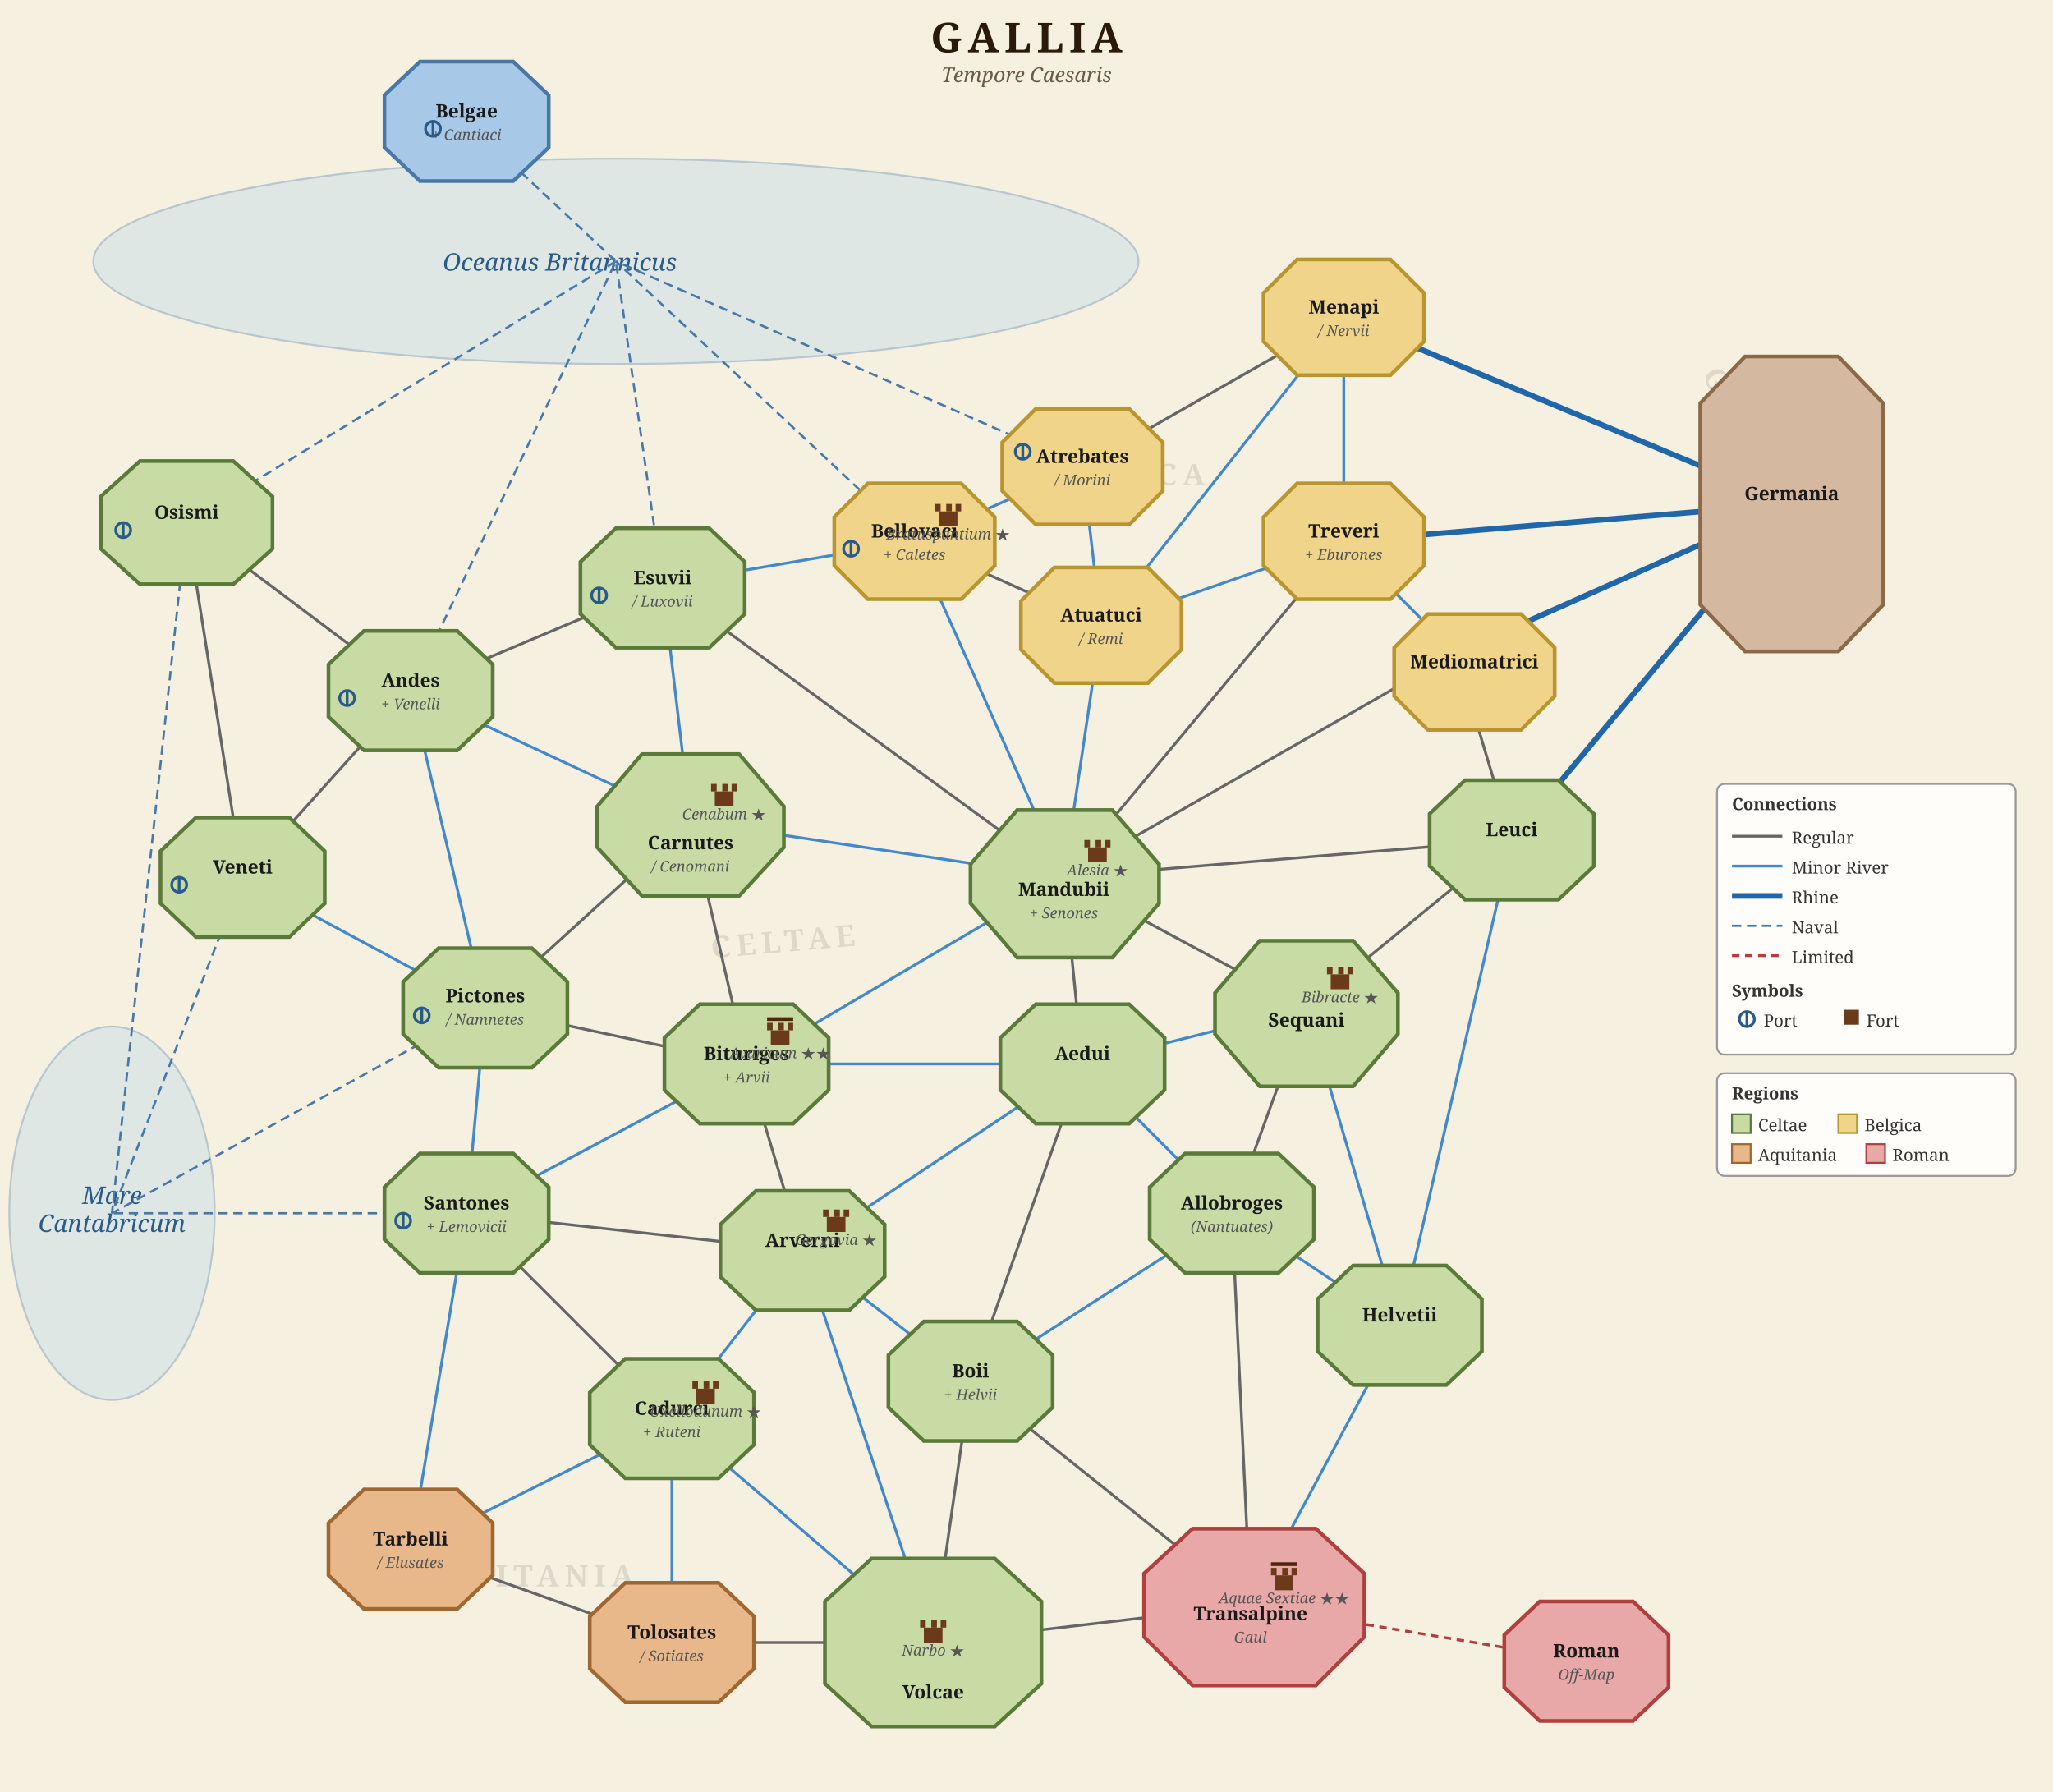
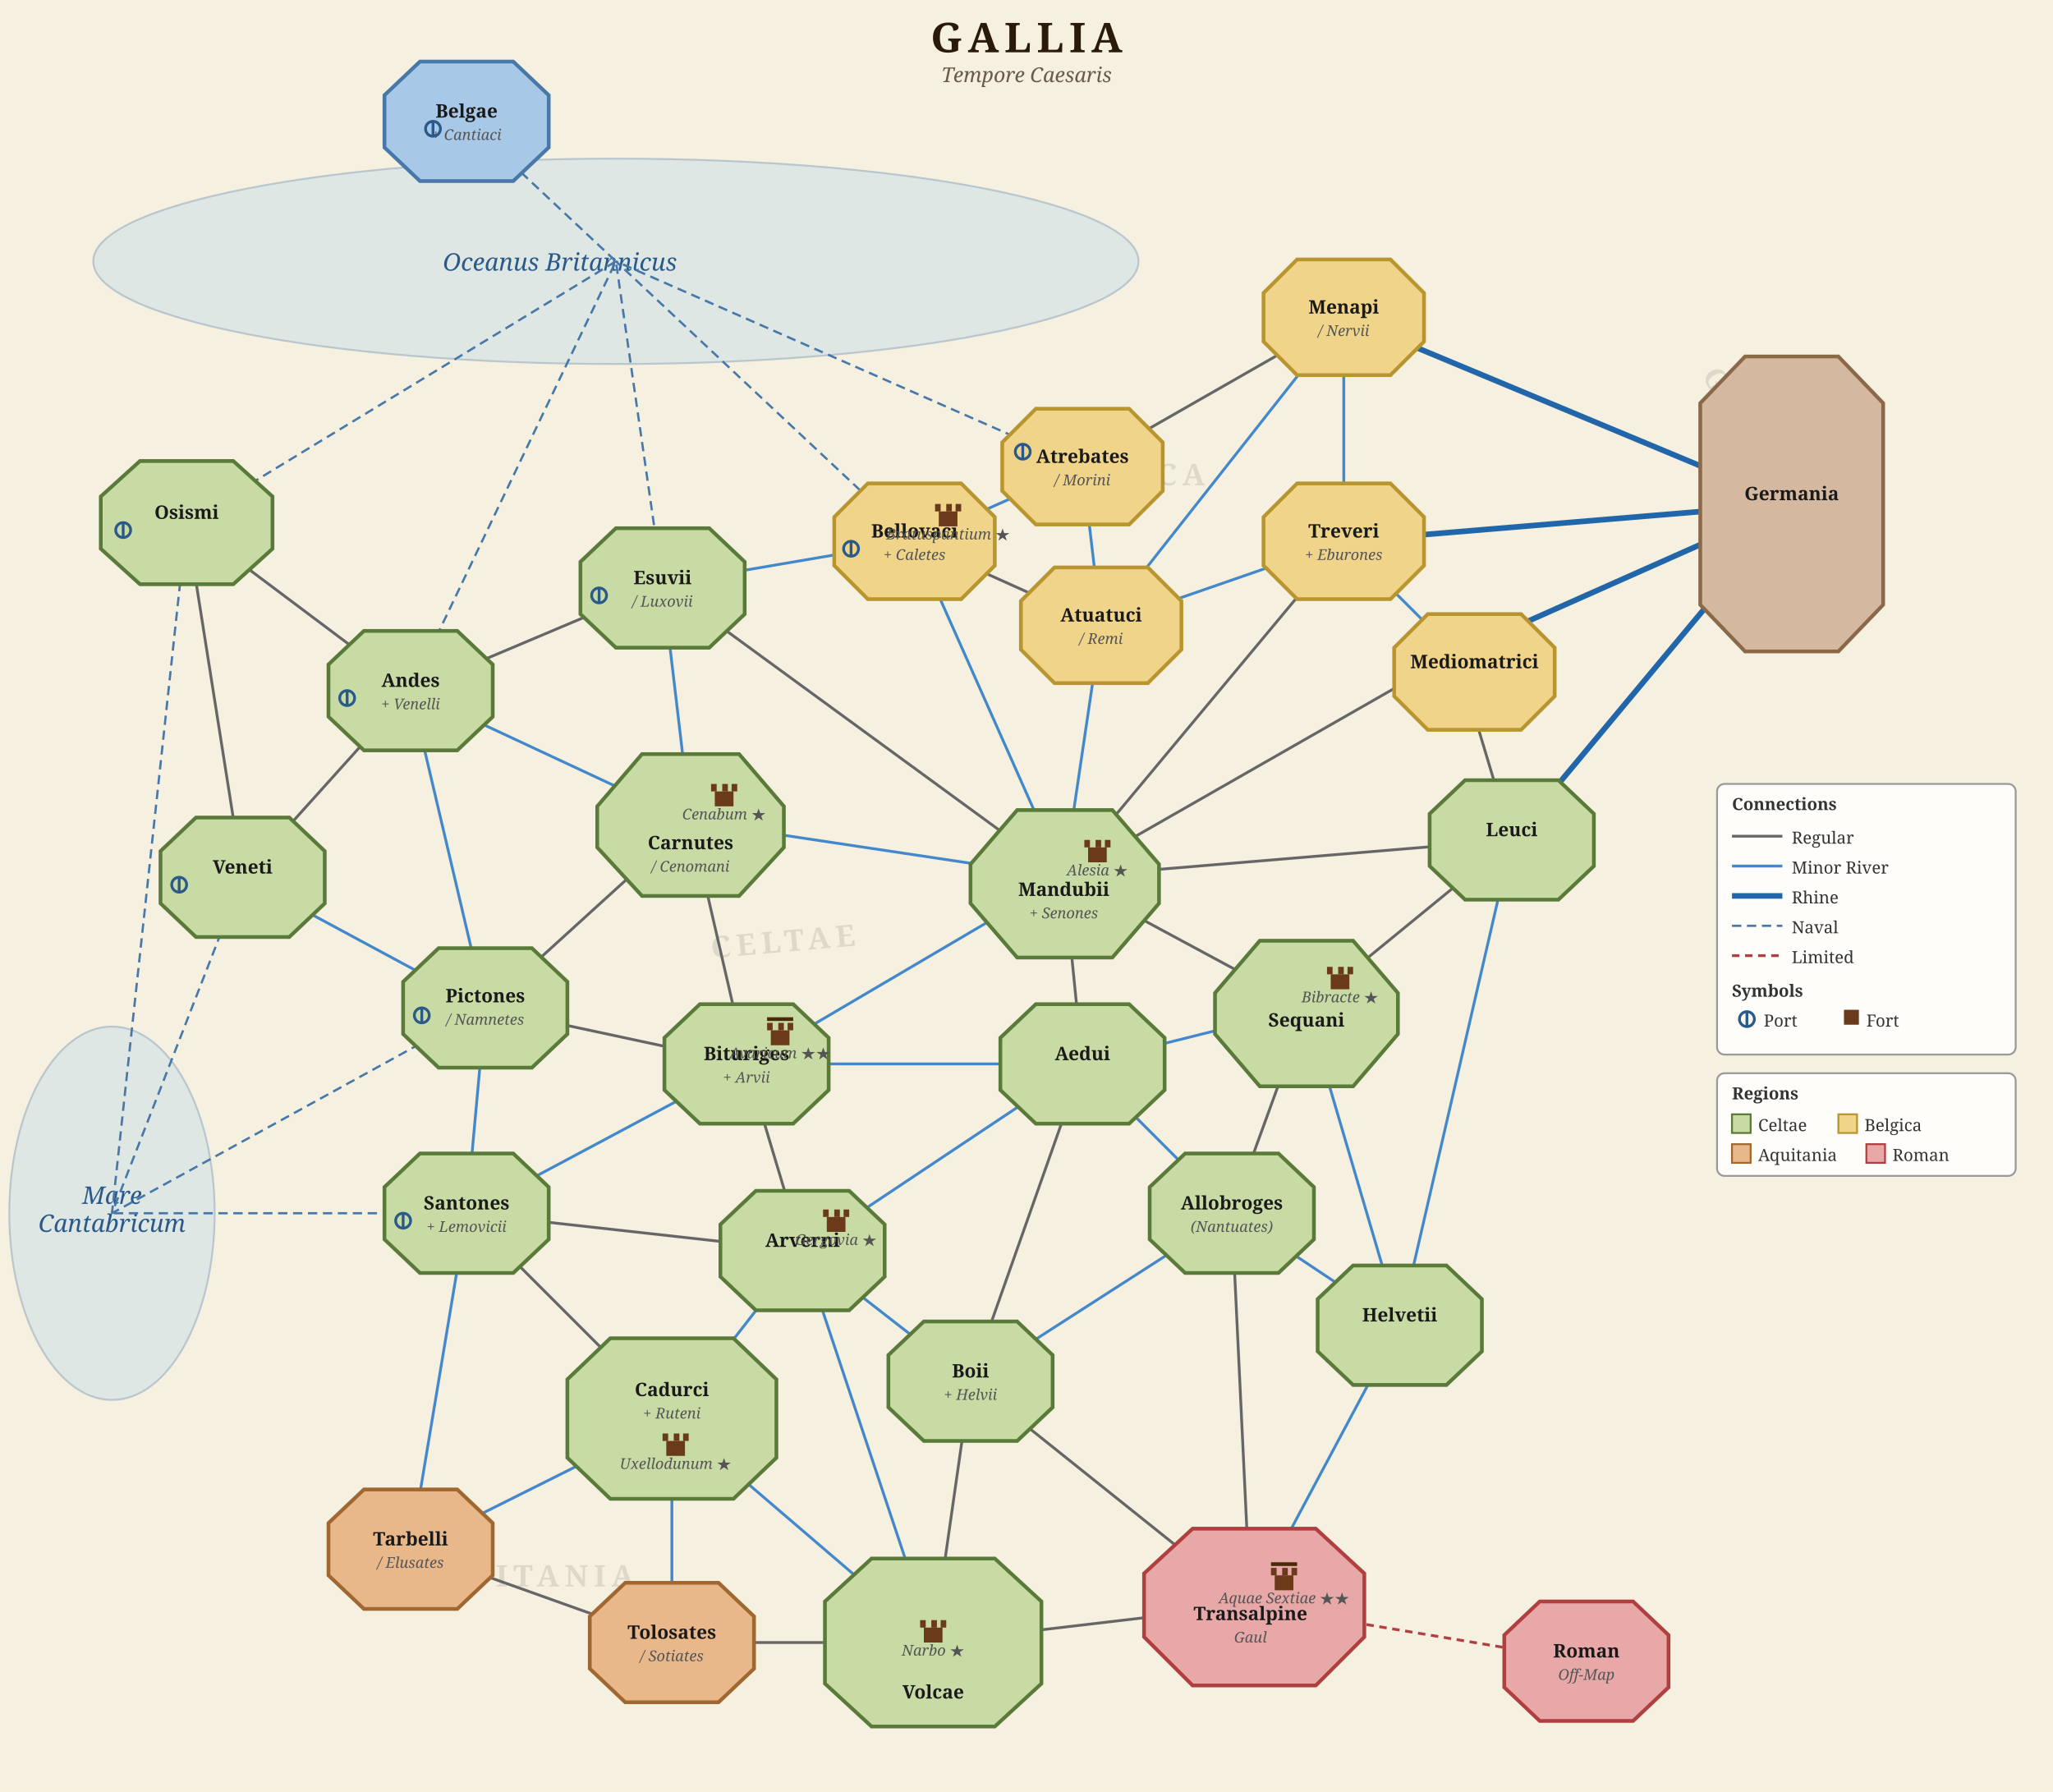
<svg xmlns="http://www.w3.org/2000/svg" viewBox="0 0 1100 960" width="1100" height="960">
  <defs>
    <style>
      .region-celtae { fill: #c8dba5; stroke: #5a7a3a; }
      .region-belgica { fill: #f0d48a; stroke: #b8952e; }
      .region-aquitania { fill: #e8b88a; stroke: #a06830; }
      .region-britannia { fill: #a8c8e8; stroke: #4878a8; }
      .region-germania { fill: #d4b8a0; stroke: #8a6848; }
      .region-roman { fill: #e8a8a8; stroke: #b04040; }
      .region-sea { fill: #b8d8ef; stroke: #4878a8; stroke-width: 1; }

      .area-shape { stroke-width: 2; cursor: pointer; }
      .area-shape:hover { filter: brightness(1.08); }

      .label { font-family: 'Georgia', serif; font-size: 10px; fill: #1a1a1a; text-anchor: middle; pointer-events: none; font-weight: bold; }
      .label-small { font-family: 'Georgia', serif; font-size: 8px; fill: #555; text-anchor: middle; pointer-events: none; font-style: italic; }
      .label-sea { font-family: 'Georgia', serif; font-size: 13px; fill: #2a5a8a; text-anchor: middle; font-style: italic; pointer-events: none; }
      .label-region { font-family: 'Georgia', serif; font-size: 16px; fill: rgba(0,0,0,0.10); text-anchor: middle; font-weight: bold; font-variant: small-caps; letter-spacing: 3px; pointer-events: none; }

      .conn-regular { stroke: #666; stroke-width: 1.5; fill: none; }
      .conn-minor_river { stroke: #4488cc; stroke-width: 1.5; fill: none; }
      .conn-major_river { stroke: #2266aa; stroke-width: 3; fill: none; }
      .conn-naval { stroke: #4878a8; stroke-width: 1.2; fill: none; stroke-dasharray: 5,3; }
      .conn-limited { stroke: #b04040; stroke-width: 1.5; fill: none; stroke-dasharray: 4,3; }

      .fort-icon { fill: #6a3a1a; }
      .legend-text { font-family: 'Georgia', serif; font-size: 9px; fill: #333; }
    </style>
  </defs>
  <rect width="1100" height="960" fill="#f5f0e0" />
  <text x="550" y="28" text-anchor="middle" font-family="Georgia, serif" font-size="22" font-weight="bold" fill="#2a1a0a" letter-spacing="3">GALLIA</text>
  <text x="550" y="44" text-anchor="middle" font-family="Georgia, serif" font-size="11" fill="#6a5a4a" font-style="italic">Tempore Caesaris</text>
  <ellipse cx="60" cy="650" rx="55" ry="100" class="region-sea" opacity="0.35" />
  <ellipse cx="330" cy="140" rx="280" ry="55" class="region-sea" opacity="0.35" />
  <text x="60" y="645" class="label-sea" font-size="10">Mare</text>
  <text x="60" y="660" class="label-sea" font-size="10">Cantabricum</text>
  <text x="300" y="145" class="label-sea">Oceanus Britannicus</text>
  <text x="420" y="510" class="label-region" transform="rotate(-5, 420, 510)">CELTAE</text>
  <text x="600" y="260" class="label-region">BELGICA</text>
  <text x="280" y="850" class="label-region">AQUITANIA</text>
  <text x="940" y="250" class="label-region" transform="rotate(60, 940, 250)">GERMANIA</text>
  <line x1="100" y1="280" x2="130" y2="470" class="conn-regular" />
  <line x1="100" y1="280" x2="220" y2="370" class="conn-regular" />
  <line x1="130" y1="470" x2="220" y2="370" class="conn-regular" />
  <line x1="220" y1="370" x2="355" y2="313" class="conn-regular" />
  <line x1="260" y1="540" x2="370" y2="440" class="conn-regular" />
  <line x1="260" y1="540" x2="400" y2="570" class="conn-regular" />
  <line x1="370" y1="440" x2="400" y2="570" class="conn-regular" />
  <line x1="355" y1="313" x2="570" y2="470" class="conn-regular" />
  <line x1="490" y1="290" x2="590" y2="335" class="conn-regular" />
  <line x1="400" y1="570" x2="430" y2="670" class="conn-regular" />
  <line x1="250" y1="650" x2="430" y2="670" class="conn-regular" />
  <line x1="250" y1="650" x2="360" y2="760" class="conn-regular" />
  <line x1="580" y1="570" x2="570" y2="470" class="conn-regular" />
  <line x1="580" y1="570" x2="520" y2="740" class="conn-regular" />
  <line x1="520" y1="740" x2="500" y2="880" class="conn-regular" />
  <line x1="520" y1="740" x2="670" y2="860" class="conn-regular" />
  <line x1="500" y1="880" x2="360" y2="880" class="conn-regular" />
  <line x1="500" y1="880" x2="670" y2="860" class="conn-regular" />
  <line x1="220" y1="830" x2="360" y2="880" class="conn-regular" />
  <line x1="660" y1="650" x2="700" y2="540" class="conn-regular" />
  <line x1="660" y1="650" x2="670" y2="860" class="conn-regular" />
  <line x1="700" y1="540" x2="570" y2="470" class="conn-regular" />
  <line x1="700" y1="540" x2="810" y2="450" class="conn-regular" />
  <line x1="810" y1="450" x2="570" y2="470" class="conn-regular" />
  <line x1="810" y1="450" x2="780" y2="350" class="conn-regular" />
  <line x1="720" y1="290" x2="570" y2="470" class="conn-regular" />
  <line x1="570" y1="470" x2="780" y2="350" class="conn-regular" />
  <line x1="580" y1="250" x2="720" y2="170" class="conn-regular" />
  <line x1="130" y1="470" x2="260" y2="540" class="conn-minor_river" />
  <line x1="220" y1="370" x2="260" y2="540" class="conn-minor_river" />
  <line x1="220" y1="370" x2="370" y2="440" class="conn-minor_river" />
  <line x1="260" y1="540" x2="250" y2="650" class="conn-minor_river" />
  <line x1="370" y1="440" x2="355" y2="313" class="conn-minor_river" />
  <line x1="370" y1="440" x2="570" y2="470" class="conn-minor_river" />
  <line x1="355" y1="313" x2="490" y2="290" class="conn-minor_river" />
  <line x1="490" y1="290" x2="570" y2="470" class="conn-minor_river" />
  <line x1="490" y1="290" x2="580" y2="250" class="conn-minor_river" />
  <line x1="590" y1="335" x2="570" y2="470" class="conn-minor_river" />
  <line x1="590" y1="335" x2="580" y2="250" class="conn-minor_river" />
  <line x1="590" y1="335" x2="720" y2="290" class="conn-minor_river" />
  <line x1="590" y1="335" x2="720" y2="170" class="conn-minor_river" />
  <line x1="720" y1="170" x2="720" y2="290" class="conn-minor_river" />
  <line x1="720" y1="290" x2="780" y2="350" class="conn-minor_river" />
  <line x1="400" y1="570" x2="250" y2="650" class="conn-minor_river" />
  <line x1="400" y1="570" x2="580" y2="570" class="conn-minor_river" />
  <line x1="400" y1="570" x2="570" y2="470" class="conn-minor_river" />
  <line x1="430" y1="670" x2="360" y2="760" class="conn-minor_river" />
  <line x1="430" y1="670" x2="500" y2="880" class="conn-minor_river" />
  <line x1="430" y1="670" x2="520" y2="740" class="conn-minor_river" />
  <line x1="430" y1="670" x2="580" y2="570" class="conn-minor_river" />
  <line x1="580" y1="570" x2="660" y2="650" class="conn-minor_river" />
  <line x1="580" y1="570" x2="700" y2="540" class="conn-minor_river" />
  <line x1="520" y1="740" x2="660" y2="650" class="conn-minor_river" />
  <line x1="660" y1="650" x2="750" y2="710" class="conn-minor_river" />
  <line x1="750" y1="710" x2="700" y2="540" class="conn-minor_river" />
  <line x1="750" y1="710" x2="810" y2="450" class="conn-minor_river" />
  <line x1="750" y1="710" x2="670" y2="860" class="conn-minor_river" />
  <line x1="360" y1="760" x2="220" y2="830" class="conn-minor_river" />
  <line x1="360" y1="760" x2="360" y2="880" class="conn-minor_river" />
  <line x1="360" y1="760" x2="500" y2="880" class="conn-minor_river" />
  <line x1="250" y1="650" x2="220" y2="830" class="conn-minor_river" />
  <line x1="580" y1="570" x2="400" y2="570" class="conn-minor_river" opacity="0" />
  <line x1="810" y1="450" x2="960" y2="270" class="conn-major_river" />
  <line x1="780" y1="350" x2="960" y2="270" class="conn-major_river" />
  <line x1="720" y1="290" x2="960" y2="270" class="conn-major_river" />
  <line x1="720" y1="170" x2="960" y2="270" class="conn-major_river" />
  <line x1="100" y1="280" x2="60" y2="650" class="conn-naval" />
  <line x1="130" y1="470" x2="60" y2="650" class="conn-naval" />
  <line x1="260" y1="540" x2="60" y2="650" class="conn-naval" />
  <line x1="250" y1="650" x2="60" y2="650" class="conn-naval" />
  <line x1="100" y1="280" x2="330" y2="140" class="conn-naval" />
  <line x1="220" y1="370" x2="330" y2="140" class="conn-naval" />
  <line x1="355" y1="313" x2="330" y2="140" class="conn-naval" />
  <line x1="490" y1="290" x2="330" y2="140" class="conn-naval" />
  <line x1="580" y1="250" x2="330" y2="140" class="conn-naval" />
  <line x1="250" y1="65" x2="330" y2="140" class="conn-naval" />
  <line x1="670" y1="860" x2="850" y2="890" class="conn-limited" />
  <polygon points="54,266 75,247 125,247 146,266 146,294 125,313 75,313 54,294" class="area-shape region-celtae" />
  <polygon points="86,456 105,438 155,438 174,456 174,484 155,502 105,502 86,484" class="area-shape region-celtae" />
  <polygon points="176,356 195,338 245,338 264,356 264,384 245,402 195,402 176,384" class="area-shape region-celtae" />
  <polygon points="216,526 235,508 285,508 304,526 304,554 285,572 235,572 216,554" class="area-shape region-celtae" />
  <polygon points="311,301 330,283 380,283 399,301 399,329 380,347 330,347 311,329" class="area-shape region-celtae" />
  <polygon points="320,432 344,404 396,404 420,432 420,454 396,480 344,480 320,454" class="area-shape region-celtae" />
  <polygon points="356,556 375,538 425,538 444,556 444,584 425,602 375,602 356,584" class="area-shape region-celtae" />
  <polygon points="520,463 545,434 596,434 621,463 621,484 596,513 545,513 520,484" class="area-shape region-celtae" />
  <polygon points="536,556 555,538 605,538 624,556 624,584 605,602 555,602 536,584" class="area-shape region-celtae" />
  <polygon points="386,656 405,638 455,638 474,656 474,684 455,702 405,702 386,684" class="area-shape region-celtae" />
  <polygon points="476,726 495,708 545,708 564,726 564,754 545,772 495,772 476,754" class="area-shape region-celtae" />
  <polygon points="442,858 467,835 533,835 558,858 558,902 533,925 467,925 442,902" class="area-shape region-celtae" />
-   <polygon points="316,746 335,728 385,728 404,746 404,774 385,792 335,792 316,774" class="area-shape region-celtae" />
+   <polygon points="304,739 327,717 393,717 416,739 416,781 393,803 327,803 304,781" class="area-shape region-celtae" />
  <polygon points="206,636 225,618 275,618 294,636 294,664 275,682 225,682 206,664" class="area-shape region-celtae" />
  <polygon points="651,532 675,504 725,504 749,532 749,554 725,582 675,582 651,554" class="area-shape region-celtae" />
  <polygon points="766,436 785,418 835,418 854,436 854,464 835,482 785,482 766,464" class="area-shape region-celtae" />
  <polygon points="706,696 725,678 775,678 794,696 794,724 775,742 725,742 706,724" class="area-shape region-celtae" />
  <polygon points="616,636 635,618 685,618 704,636 704,664 685,682 635,682 616,664" class="area-shape region-celtae" />
  <polygon points="447,277 465,259 515,259 533,277 533,303 515,321 465,321 447,303" class="area-shape region-belgica" />
  <polygon points="547,322 565,304 615,304 633,322 633,348 615,366 565,366 547,348" class="area-shape region-belgica" />
  <polygon points="537,237 555,219 605,219 623,237 623,263 605,281 555,281 537,263" class="area-shape region-belgica" />
  <polygon points="677,157 695,139 745,139 763,157 763,183 745,201 695,201 677,183" class="area-shape region-belgica" />
  <polygon points="677,277 695,259 745,259 763,277 763,303 745,321 695,321 677,303" class="area-shape region-belgica" />
  <polygon points="747,347 765,329 815,329 833,347 833,373 815,391 765,391 747,373" class="area-shape region-belgica" />
  <polygon points="176,816 195,798 245,798 264,816 264,844 245,862 195,862 176,844" class="area-shape region-aquitania" />
  <polygon points="316,866 335,848 385,848 404,866 404,894 385,912 335,912 316,894" class="area-shape region-aquitania" />
  <polygon points="206,51 225,33 275,33 294,51 294,79 275,97 225,97 206,79" class="area-shape region-britannia" />
  <polygon points="911,216 935,191 985,191 1009,216 1009,324 985,349 935,349 911,324" class="area-shape region-germania" />
  <polygon points="613,843 639,819 705,819 731,843 731,877 705,903 639,903 613,877" class="area-shape region-roman" />
  <polygon points="806,876 825,858 875,858 894,876 894,904 875,922 825,922 806,904" class="area-shape region-roman" />
  <text x="100" y="278" class="label">Osismi</text>
  <text x="130" y="468" class="label">Veneti</text>
  <text x="220" y="368" class="label">Andes</text>
  <text x="220" y="380" class="label-small">+ Venelli</text>
  <text x="260" y="537" class="label">Pictones</text>
  <text x="260" y="549" class="label-small">/ Namnetes</text>
  <text x="355" y="313" class="label">Esuvii</text>
  <text x="355" y="325" class="label-small">/ Luxovii</text>
  <text x="370" y="455" class="label">Carnutes</text>
  <text x="370" y="467" class="label-small">/ Cenomani</text>
  <text x="400" y="568" class="label">Bituriges</text>
  <text x="400" y="580" class="label-small">+ Arvii</text>
  <text x="570" y="480" class="label">Mandubii</text>
  <text x="570" y="492" class="label-small">+ Senones</text>
  <text x="580" y="568" class="label">Aedui</text>
  <text x="430" y="668" class="label">Arverni</text>
  <text x="520" y="738" class="label">Boii</text>
  <text x="520" y="750" class="label-small">+ Helvii</text>
  <text x="500" y="910" class="label">Volcae</text>
-   <text x="360" y="758" class="label">Cadurci</text>
-   <text x="360" y="770" class="label-small">+ Ruteni</text>
+   <text x="360" y="748" class="label">Cadurci</text>
+   <text x="360" y="760" class="label-small">+ Ruteni</text>
  <text x="250" y="648" class="label">Santones</text>
  <text x="250" y="660" class="label-small">+ Lemovicii</text>
  <text x="700" y="550" class="label">Sequani</text>
  <text x="810" y="448" class="label">Leuci</text>
  <text x="750" y="708" class="label">Helvetii</text>
  <text x="660" y="660" class="label-small">(Nantuates)</text>
  <text x="660" y="648" class="label">Allobroges</text>
  <text x="490" y="288" class="label">Bellovaci</text>
  <text x="490" y="300" class="label-small">+ Caletes</text>
  <text x="590" y="333" class="label">Atuatuci</text>
  <text x="590" y="345" class="label-small">/ Remi</text>
  <text x="580" y="248" class="label">Atrebates</text>
  <text x="580" y="260" class="label-small">/ Morini</text>
  <text x="720" y="168" class="label">Menapi</text>
  <text x="720" y="180" class="label-small">/ Nervii</text>
  <text x="720" y="288" class="label">Treveri</text>
  <text x="720" y="300" class="label-small">+ Eburones</text>
  <text x="790" y="358" class="label">Mediomatrici</text>
  <text x="220" y="828" class="label">Tarbelli</text>
  <text x="220" y="840" class="label-small">/ Elusates</text>
  <text x="360" y="878" class="label">Tolosates</text>
  <text x="360" y="890" class="label-small">/ Sotiates</text>
  <text x="250" y="63" class="label">Belgae</text>
  <text x="250" y="75" class="label-small">+ Cantiaci</text>
  <text x="960" y="268" class="label">Germania</text>
  <text x="670" y="868" class="label">Transalpine</text>
  <text x="670" y="880" class="label-small">Gaul</text>
  <text x="850" y="888" class="label">Roman</text>
  <text x="850" y="900" class="label-small">Off-Map</text>
  <g transform="translate(448, 660)">
    <rect x="-5" y="-8" width="10" height="8" class="fort-icon" />
    <rect x="-7" y="-12" width="3" height="4" class="fort-icon" />
    <rect x="-1" y="-12" width="3" height="4" class="fort-icon" />
    <rect x="4" y="-12" width="3" height="4" class="fort-icon" />
    <text x="0" y="7" class="label-small" font-size="7">Gergovia ★</text>
  </g>
  <g transform="translate(418, 560)">
    <rect x="-5" y="-8" width="10" height="8" class="fort-icon" />
    <rect x="-7" y="-12" width="3" height="4" class="fort-icon" />
    <rect x="-1" y="-12" width="3" height="4" class="fort-icon" />
    <rect x="4" y="-12" width="3" height="4" class="fort-icon" />
    <rect x="-7" y="-15" width="14" height="2" fill="#4a2a0a" />
    <text x="0" y="7" class="label-small" font-size="7">Avaricum ★★</text>
  </g>
  <g transform="translate(388, 432)">
    <rect x="-5" y="-8" width="10" height="8" class="fort-icon" />
    <rect x="-7" y="-12" width="3" height="4" class="fort-icon" />
    <rect x="-1" y="-12" width="3" height="4" class="fort-icon" />
    <rect x="4" y="-12" width="3" height="4" class="fort-icon" />
    <text x="0" y="7" class="label-small" font-size="7">Cenabum ★</text>
  </g>
  <g transform="translate(588, 462)">
    <rect x="-5" y="-8" width="10" height="8" class="fort-icon" />
    <rect x="-7" y="-12" width="3" height="4" class="fort-icon" />
    <rect x="-1" y="-12" width="3" height="4" class="fort-icon" />
    <rect x="4" y="-12" width="3" height="4" class="fort-icon" />
    <text x="0" y="7" class="label-small" font-size="7">Alesia ★</text>
  </g>
  <g transform="translate(508, 282)">
    <rect x="-5" y="-8" width="10" height="8" class="fort-icon" />
    <rect x="-7" y="-12" width="3" height="4" class="fort-icon" />
    <rect x="-1" y="-12" width="3" height="4" class="fort-icon" />
    <rect x="4" y="-12" width="3" height="4" class="fort-icon" />
    <text x="0" y="7" class="label-small" font-size="7">Bratuspantium ★</text>
  </g>
-   <g transform="translate(378, 752)">
+   <g transform="translate(362, 780)">
    <rect x="-5" y="-8" width="10" height="8" class="fort-icon" />
    <rect x="-7" y="-12" width="3" height="4" class="fort-icon" />
    <rect x="-1" y="-12" width="3" height="4" class="fort-icon" />
    <rect x="4" y="-12" width="3" height="4" class="fort-icon" />
    <text x="0" y="7" class="label-small" font-size="7">Uxellodunum ★</text>
  </g>
  <g transform="translate(500, 880)">
    <rect x="-5" y="-8" width="10" height="8" class="fort-icon" />
    <rect x="-7" y="-12" width="3" height="4" class="fort-icon" />
    <rect x="-1" y="-12" width="3" height="4" class="fort-icon" />
    <rect x="4" y="-12" width="3" height="4" class="fort-icon" />
    <text x="0" y="7" class="label-small" font-size="7">Narbo ★</text>
  </g>
  <g transform="translate(718, 530)">
    <rect x="-5" y="-8" width="10" height="8" class="fort-icon" />
    <rect x="-7" y="-12" width="3" height="4" class="fort-icon" />
    <rect x="-1" y="-12" width="3" height="4" class="fort-icon" />
    <rect x="4" y="-12" width="3" height="4" class="fort-icon" />
    <text x="0" y="7" class="label-small" font-size="7">Bibracte ★</text>
  </g>
  <g transform="translate(688, 852)">
    <rect x="-5" y="-8" width="10" height="8" class="fort-icon" />
    <rect x="-7" y="-12" width="3" height="4" class="fort-icon" />
    <rect x="-1" y="-12" width="3" height="4" class="fort-icon" />
    <rect x="4" y="-12" width="3" height="4" class="fort-icon" />
    <rect x="-7" y="-15" width="14" height="2" fill="#4a2a0a" />
    <text x="0" y="7" class="label-small" font-size="7">Aquae Sextiae ★★</text>
  </g>
  <g>
    <circle cx="66" cy="284" r="4" fill="none" stroke="#2a5a8a" stroke-width="1.5" />
    <line x1="66" y1="280" x2="66" y2="288" stroke="#2a5a8a" stroke-width="1.5" />
  </g>
  <g>
    <circle cx="96" cy="474" r="4" fill="none" stroke="#2a5a8a" stroke-width="1.5" />
    <line x1="96" y1="470" x2="96" y2="478" stroke="#2a5a8a" stroke-width="1.5" />
  </g>
  <g>
    <circle cx="186" cy="374" r="4" fill="none" stroke="#2a5a8a" stroke-width="1.5" />
    <line x1="186" y1="370" x2="186" y2="378" stroke="#2a5a8a" stroke-width="1.5" />
  </g>
  <g>
    <circle cx="226" cy="544" r="4" fill="none" stroke="#2a5a8a" stroke-width="1.5" />
    <line x1="226" y1="540" x2="226" y2="548" stroke="#2a5a8a" stroke-width="1.5" />
  </g>
  <g>
    <circle cx="321" cy="319" r="4" fill="none" stroke="#2a5a8a" stroke-width="1.5" />
    <line x1="321" y1="315" x2="321" y2="323" stroke="#2a5a8a" stroke-width="1.5" />
  </g>
  <g>
    <circle cx="456" cy="294" r="4" fill="none" stroke="#2a5a8a" stroke-width="1.5" />
    <line x1="456" y1="290" x2="456" y2="298" stroke="#2a5a8a" stroke-width="1.5" />
  </g>
  <g>
    <circle cx="548" cy="242" r="4" fill="none" stroke="#2a5a8a" stroke-width="1.5" />
    <line x1="548" y1="238" x2="548" y2="246" stroke="#2a5a8a" stroke-width="1.5" />
  </g>
  <g>
    <circle cx="216" cy="654" r="4" fill="none" stroke="#2a5a8a" stroke-width="1.5" />
    <line x1="216" y1="650" x2="216" y2="658" stroke="#2a5a8a" stroke-width="1.5" />
  </g>
  <g>
    <circle cx="232" cy="69" r="4" fill="none" stroke="#2a5a8a" stroke-width="1.5" />
    <line x1="232" y1="65" x2="232" y2="73" stroke="#2a5a8a" stroke-width="1.5" />
  </g>
  <g transform="translate(920, 420)">
    <rect x="0" y="0" width="160" height="145" fill="white" fill-opacity="0.85" stroke="#999" rx="4" />
    <text x="8" y="14" class="legend-text" font-weight="bold">Connections</text>
    <line x1="8" y1="28" x2="35" y2="28" class="conn-regular" />
    <text x="40" y="32" class="legend-text">Regular</text>
    <line x1="8" y1="44" x2="35" y2="44" class="conn-minor_river" />
    <text x="40" y="48" class="legend-text">Minor River</text>
    <line x1="8" y1="60" x2="35" y2="60" class="conn-major_river" />
    <text x="40" y="64" class="legend-text">Rhine</text>
    <line x1="8" y1="76" x2="35" y2="76" class="conn-naval" />
    <text x="40" y="80" class="legend-text">Naval</text>
    <line x1="8" y1="92" x2="35" y2="92" class="conn-limited" />
    <text x="40" y="96" class="legend-text">Limited</text>
    <text x="8" y="114" class="legend-text" font-weight="bold">Symbols</text>
    <circle cx="16" cy="126" r="4" fill="none" stroke="#2a5a8a" stroke-width="1.5" />
    <line x1="16" y1="122" x2="16" y2="130" stroke="#2a5a8a" stroke-width="1.5" />
    <text x="25" y="130" class="legend-text">Port</text>
    <rect x="68" y="121" width="8" height="8" fill="#6a3a1a" />
    <text x="80" y="130" class="legend-text">Fort</text>
  </g>
  <g transform="translate(920, 575)">
    <rect x="0" y="0" width="160" height="55" fill="white" fill-opacity="0.85" stroke="#999" rx="4" />
    <text x="8" y="14" class="legend-text" font-weight="bold">Regions</text>
    <rect x="8" y="22" width="10" height="10" class="region-celtae" />
    <text x="22" y="31" class="legend-text">Celtae</text>
    <rect x="65" y="22" width="10" height="10" class="region-belgica" />
    <text x="79" y="31" class="legend-text">Belgica</text>
    <rect x="8" y="38" width="10" height="10" class="region-aquitania" />
    <text x="22" y="47" class="legend-text">Aquitania</text>
    <rect x="80" y="38" width="10" height="10" class="region-roman" />
    <text x="94" y="47" class="legend-text">Roman</text>
  </g>
</svg>
